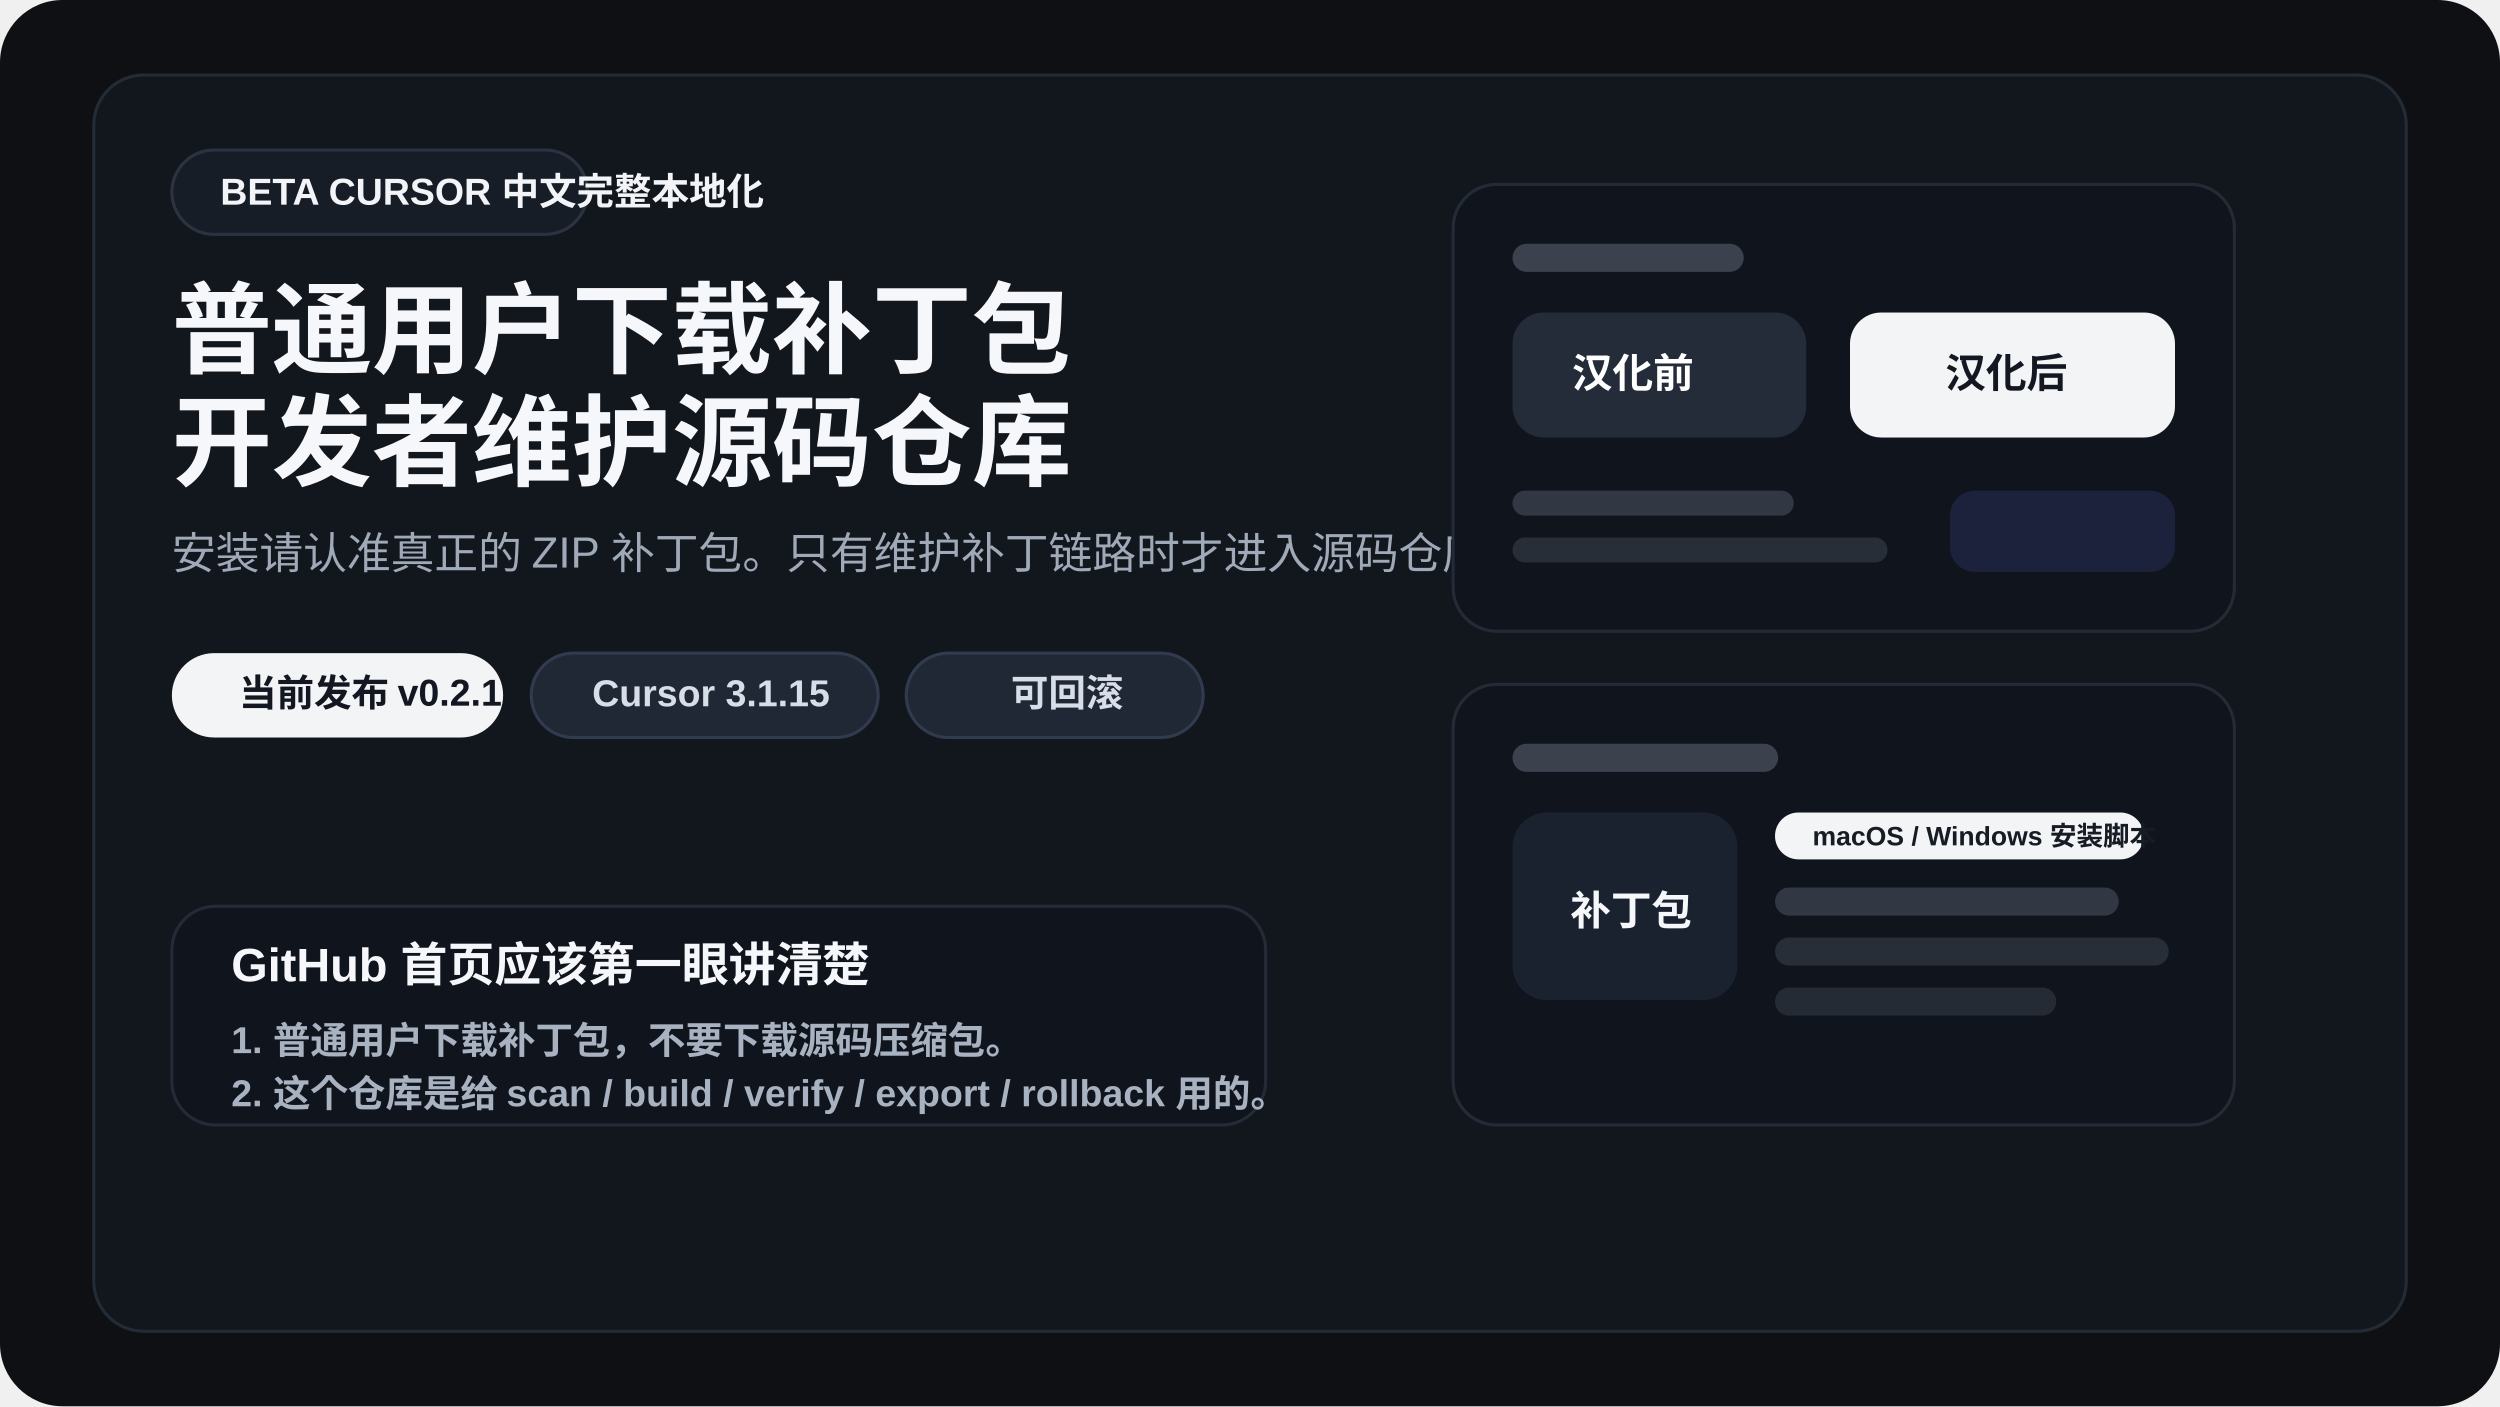
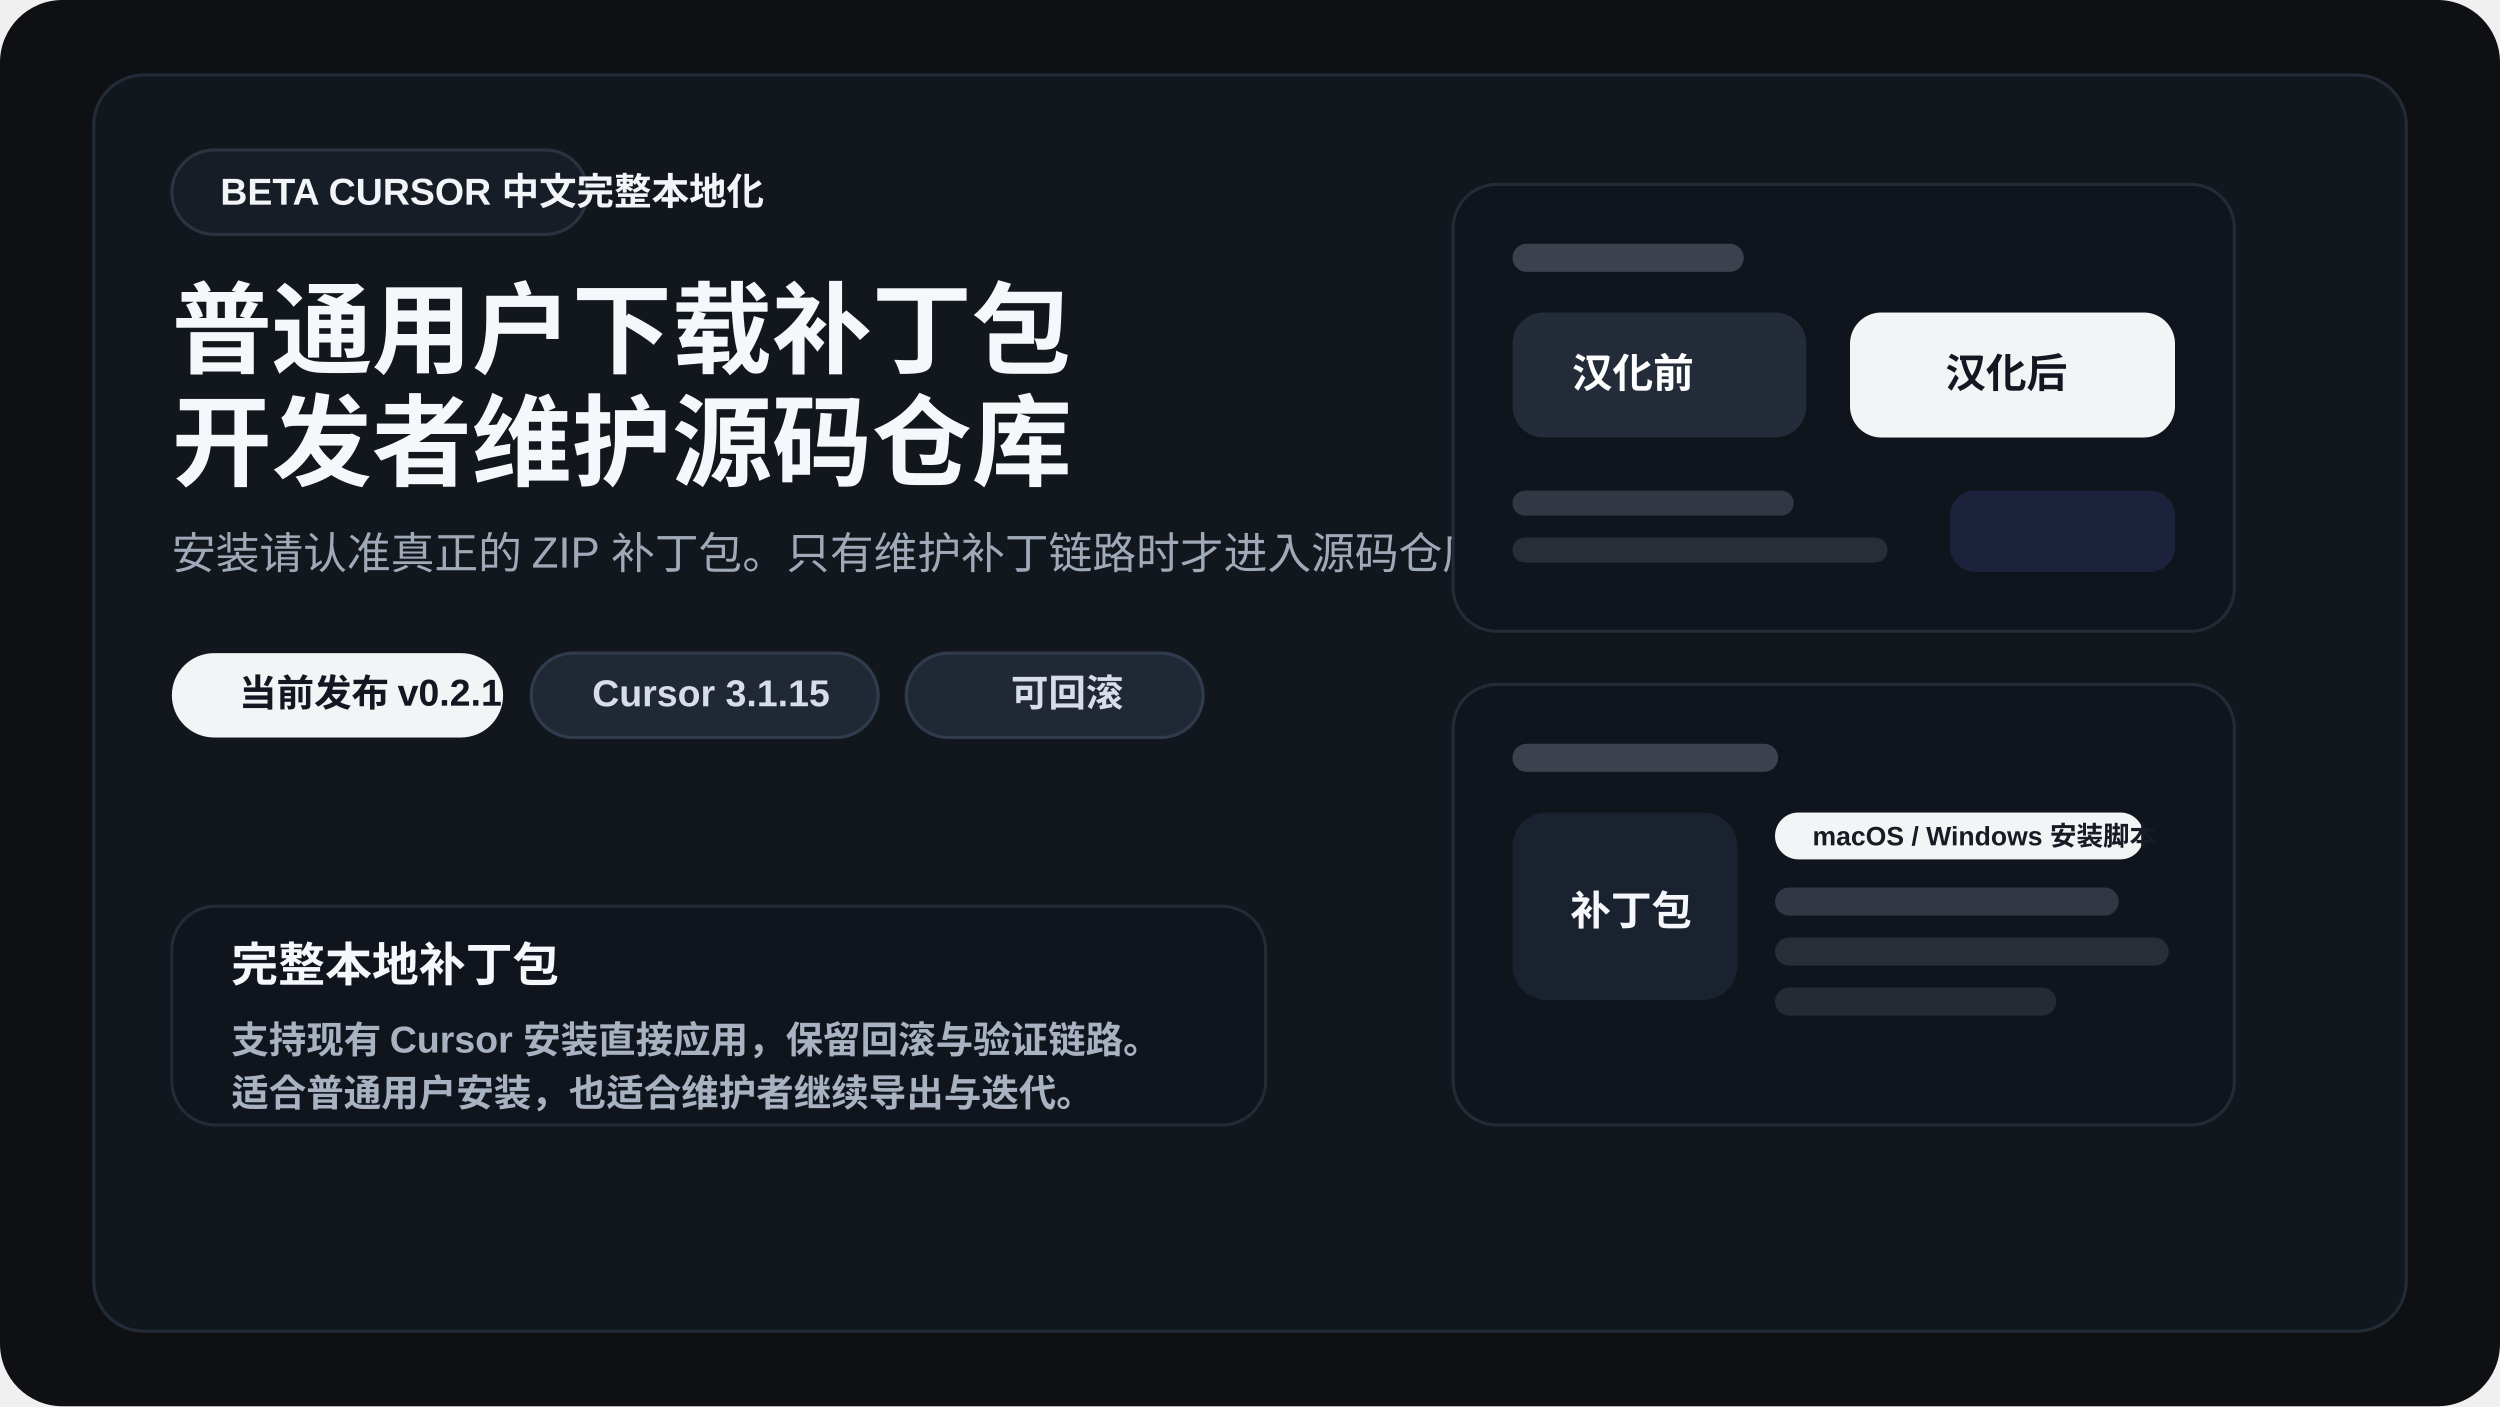
<svg xmlns="http://www.w3.org/2000/svg" width="1600" height="900" viewBox="0 0 1600 900" fill="none">
  <rect width="1600" height="900" rx="40" fill="#0E1014" />
  <rect x="60" y="48" width="1480" height="804" rx="32" fill="#12161D" stroke="#232B37" stroke-width="2" />
  <rect x="110" y="96" width="266" height="54" rx="27" fill="#171D27" stroke="#2B3340" stroke-width="2" />
  <text x="141" y="131" fill="#F2F4F8" font-family="Arial, Helvetica, sans-serif" font-size="24" font-weight="700">BETA CURSOR 中文完整本地化</text>
  <text x="110" y="234" fill="#F5F7FA" font-family="Arial, Helvetica, sans-serif" font-size="64" font-weight="800">普通用户下载补丁包</text>
  <text x="110" y="306" fill="#F5F7FA" font-family="Arial, Helvetica, sans-serif" font-size="64" font-weight="800">开发者维护源码仓库</text>
  <text x="110" y="364" fill="#9FA9B8" font-family="Arial, Helvetica, sans-serif" font-size="28" font-weight="500">安装请认准真正的 ZIP 补丁包。只有维护补丁链路时才进入源码仓库。</text>
  <rect x="110" y="418" width="212" height="54" rx="27" fill="#F3F4F6" />
  <text x="153" y="452" fill="#131722" font-family="Arial, Helvetica, sans-serif" font-size="24" font-weight="700">当前发布 v0.2.1</text>
  <rect x="340" y="418" width="222" height="54" rx="27" fill="#202735" stroke="#313B4E" stroke-width="2" />
  <text x="379" y="452" fill="#D8DEE8" font-family="Arial, Helvetica, sans-serif" font-size="24" font-weight="700">Cursor 3.1.15</text>
  <rect x="580" y="418" width="190" height="54" rx="27" fill="#202735" stroke="#313B4E" stroke-width="2" />
  <text x="647" y="452" fill="#D8DEE8" font-family="Arial, Helvetica, sans-serif" font-size="24" font-weight="700">可回滚</text>
  <rect x="110" y="580" width="700" height="140" rx="28" fill="#0F141D" stroke="#232B37" stroke-width="2" />
-   <text x="148" y="628" fill="#F5F7FA" font-family="Arial, Helvetica, sans-serif" font-size="30" font-weight="800">GitHub 首页应该第一眼讲清楚</text>
-   <text x="148" y="674" fill="#A8B2C1" font-family="Arial, Helvetica, sans-serif" font-size="24" font-weight="600">1. 普通用户下载补丁包，不要下载源码压缩包。</text>
-   <text x="148" y="708" fill="#A8B2C1" font-family="Arial, Helvetica, sans-serif" font-size="24" font-weight="600">2. 这个仓库是给 scan / build / verify / export / rollback 用的。</text>
+   <text x="148" y="628" fill="#F5F7FA" font-family="Arial, Helvetica, sans-serif" font-size="30" font-weight="800">完整本地补丁包</text>
+   <text x="148" y="674" fill="#A8B2C1" font-family="Arial, Helvetica, sans-serif" font-size="24" font-weight="600">支持现有 Cursor 安装直接应用，保留回滚与验证链路。</text>
+   <text x="148" y="708" fill="#A8B2C1" font-family="Arial, Helvetica, sans-serif" font-size="24" font-weight="600">适合普通用户安装，也适合维护者继续导出与迭代。</text>
  <rect x="930" y="118" width="500" height="286" rx="28" fill="#0F141D" stroke="#232B37" stroke-width="2" />
  <rect x="968" y="156" width="148" height="18" rx="9" fill="#ADB9C8" fill-opacity="0.28" />
  <rect x="968" y="200" width="188" height="80" rx="20" fill="#232C38" />
  <text x="1006" y="248" fill="#FFFFFF" font-family="Arial, Helvetica, sans-serif" font-size="26" font-weight="800">汉化前</text>
  <rect x="1184" y="200" width="208" height="80" rx="20" fill="#F3F4F6" />
  <text x="1245" y="248" fill="#131722" font-family="Arial, Helvetica, sans-serif" font-size="26" font-weight="800">汉化后</text>
  <rect x="968" y="314" width="180" height="16" rx="8" fill="#ADB9C8" fill-opacity="0.22" />
  <rect x="968" y="344" width="240" height="16" rx="8" fill="#ADB9C8" fill-opacity="0.16" />
  <rect x="1248" y="314" width="144" height="52" rx="16" fill="#6C7CFF" fill-opacity="0.14" />
  <rect x="930" y="438" width="500" height="282" rx="28" fill="#0F141D" stroke="#232B37" stroke-width="2" />
  <rect x="968" y="476" width="170" height="18" rx="9" fill="#ADB9C8" fill-opacity="0.28" />
  <rect x="968" y="520" width="144" height="120" rx="22" fill="#1A2230" />
  <text x="1005" y="592" fill="#F5F7FA" font-family="Arial, Helvetica, sans-serif" font-size="26" font-weight="800">补丁包</text>
  <rect x="1136" y="520" width="236" height="30" rx="15" fill="#F3F4F6" />
  <text x="1160" y="541" fill="#161B24" font-family="Arial, Helvetica, sans-serif" font-size="17" font-weight="700">macOS / Windows 安装脚本</text>
  <rect x="1136" y="568" width="220" height="18" rx="9" fill="#ADB9C8" fill-opacity="0.22" />
  <rect x="1136" y="600" width="252" height="18" rx="9" fill="#ADB9C8" fill-opacity="0.16" />
  <rect x="1136" y="632" width="180" height="18" rx="9" fill="#ADB9C8" fill-opacity="0.14" />
</svg>
